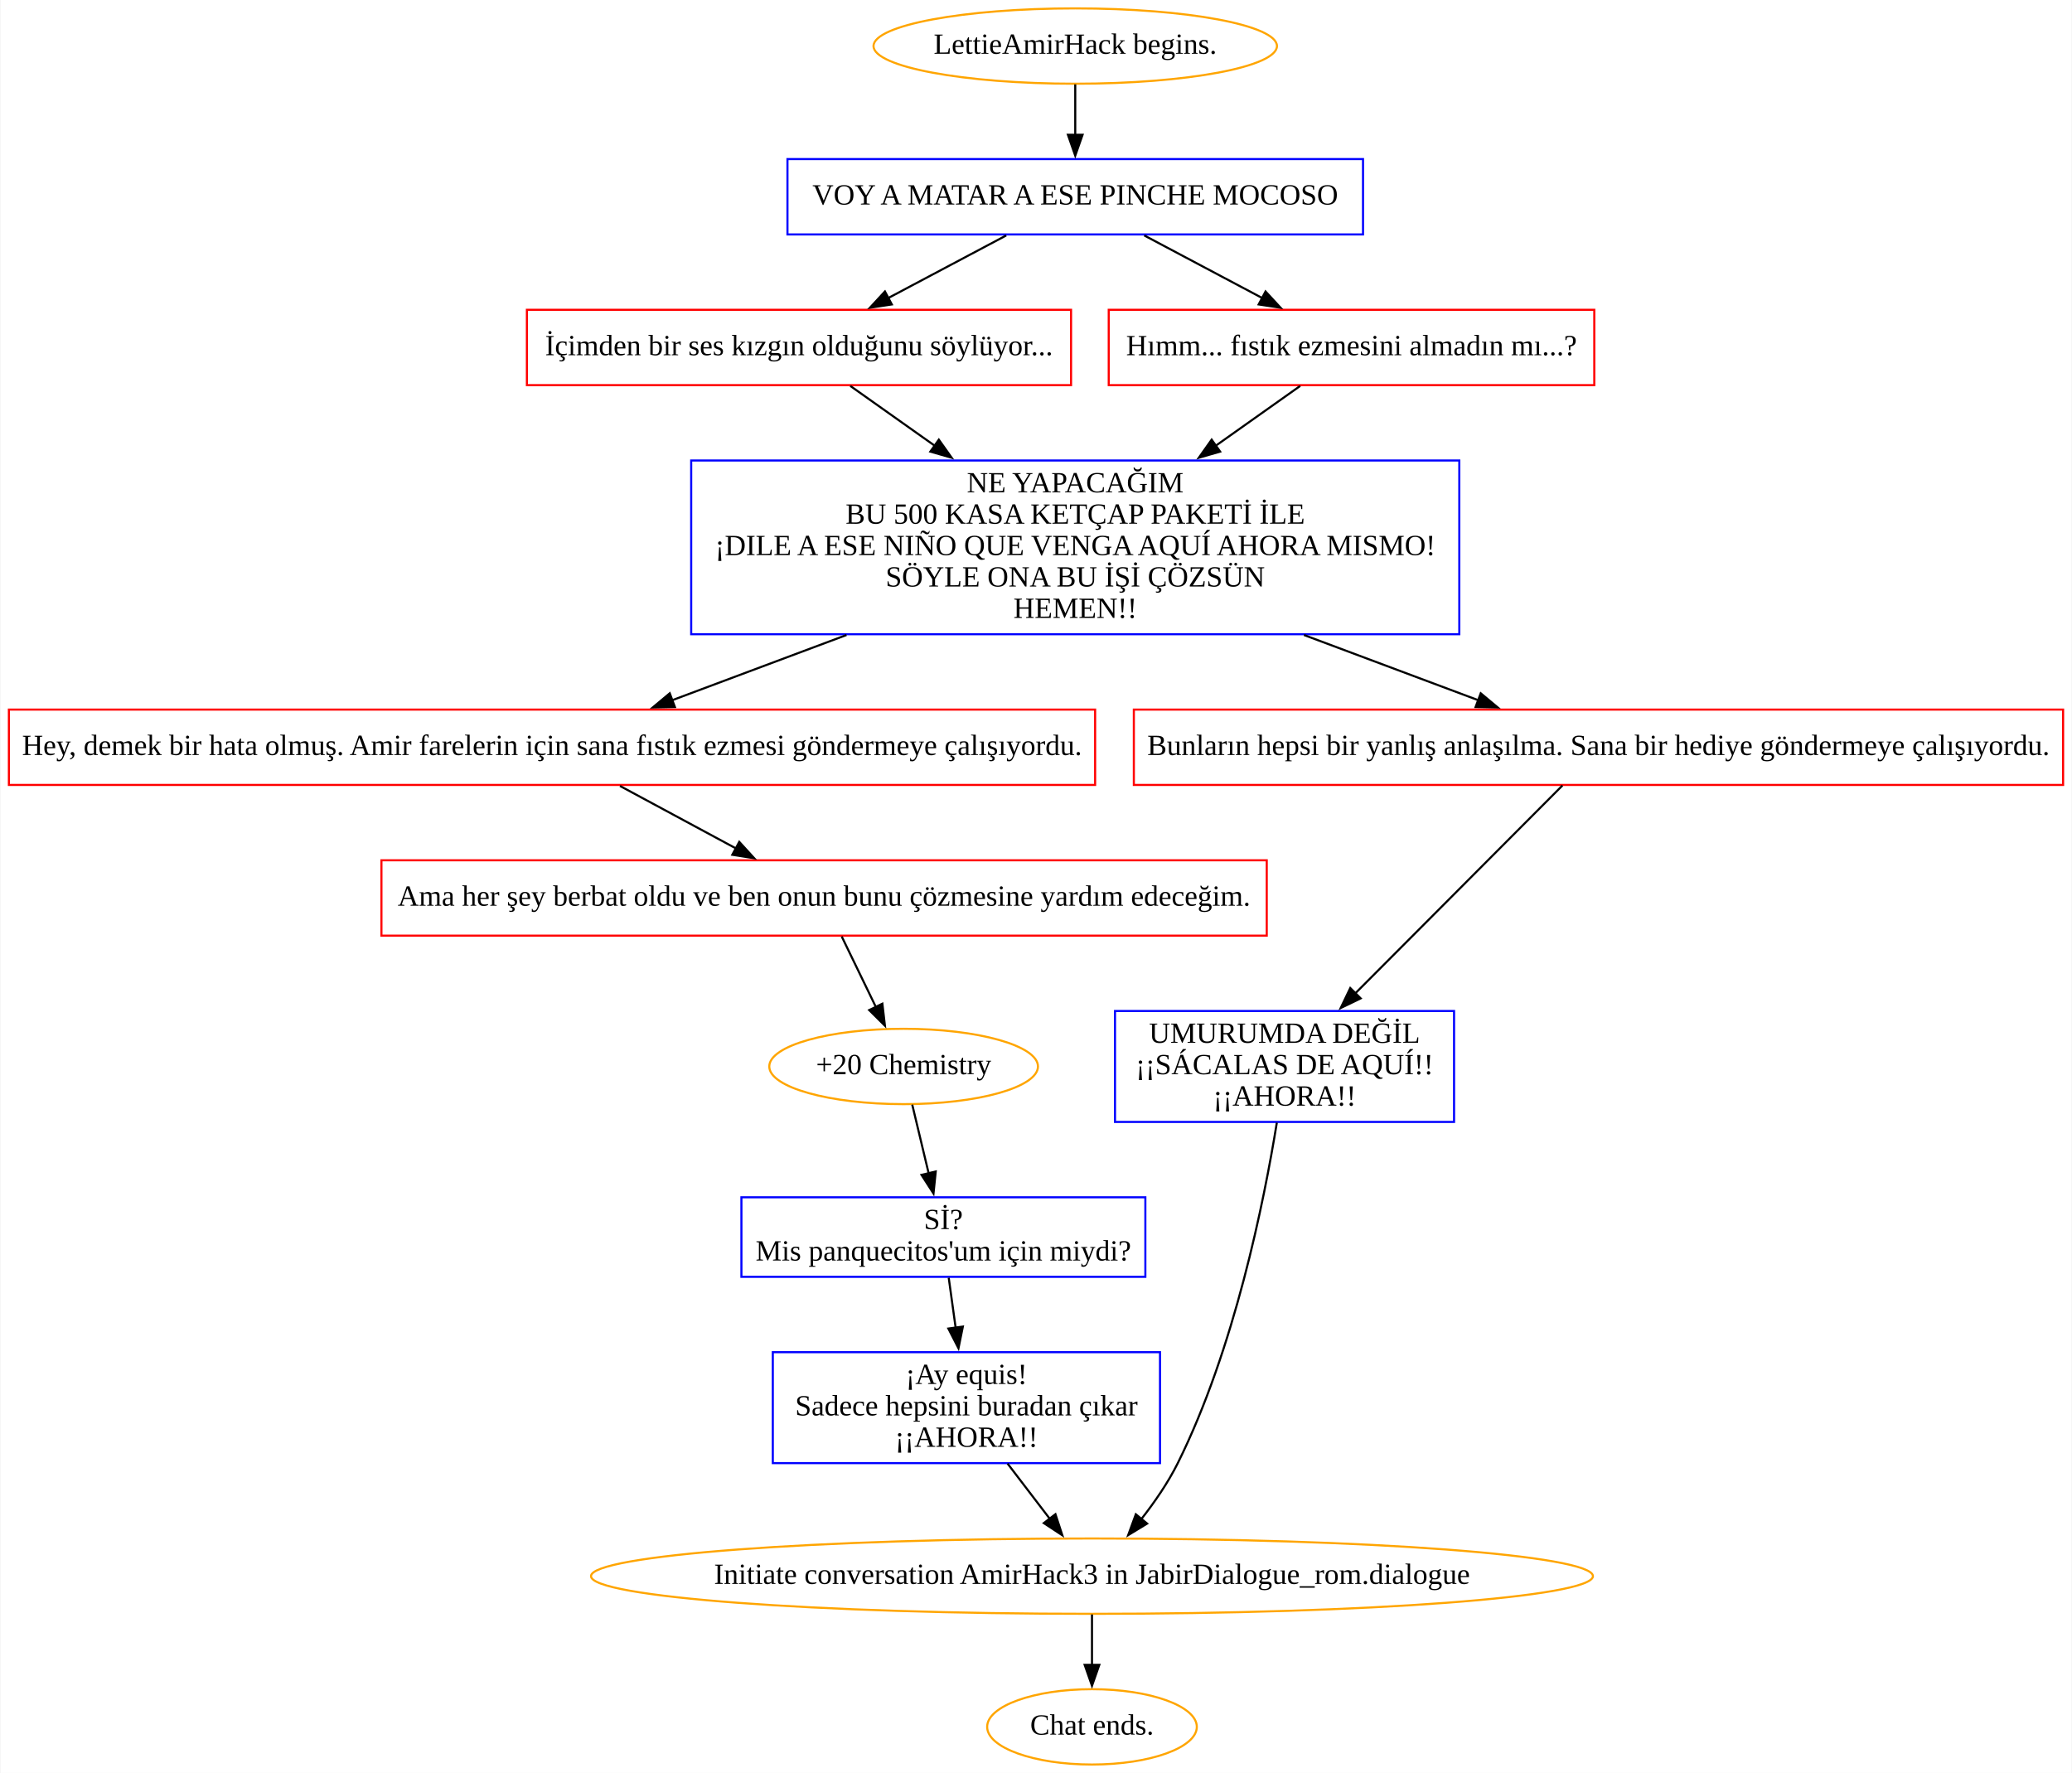
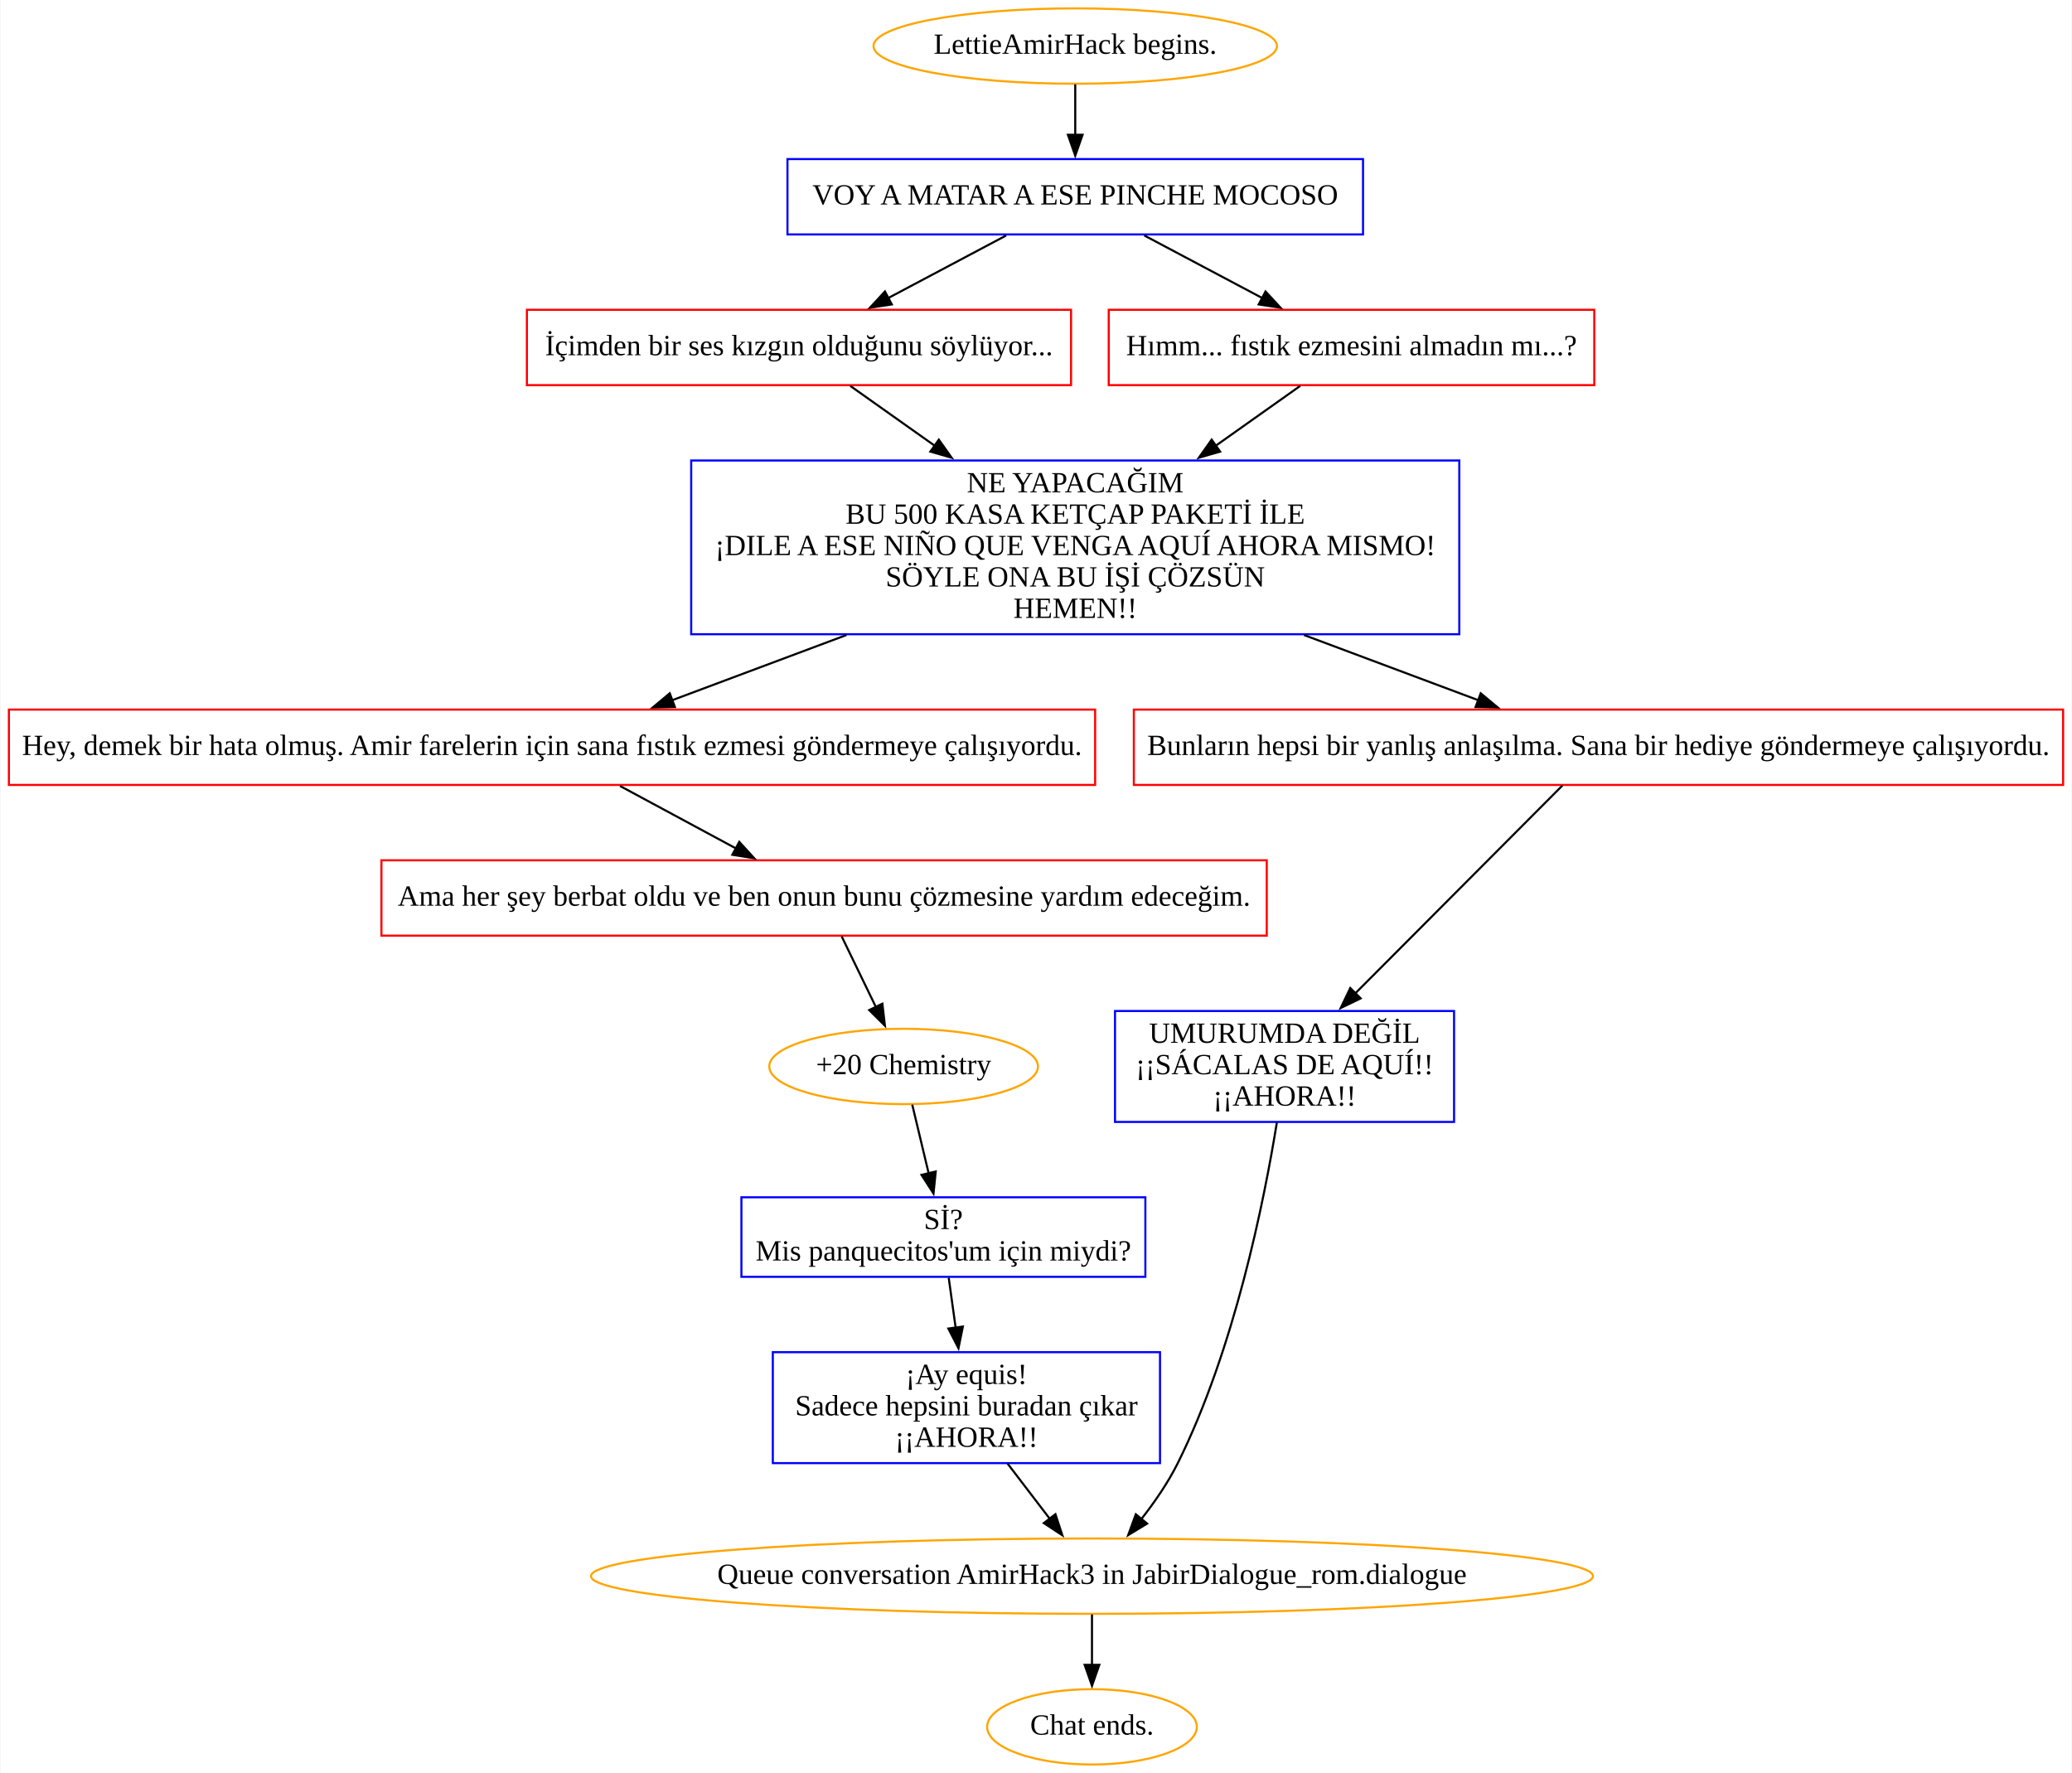
<svg xmlns="http://www.w3.org/2000/svg" width="990pt" height="847pt" viewBox="0.00 0.00 989.50 847.00">
  <g id="graph0" class="graph" transform="scale(1 1) rotate(0) translate(4 843)">
    <polygon fill="white" stroke="none" points="-4,4 -4,-843 985.5,-843 985.5,4 -4,4" />
    <g id="node1" class="node">
      <ellipse fill="none" stroke="orange" cx="509.5" cy="-821" rx="96.38" ry="18" />
      <text text-anchor="middle" x="509.5" y="-817.3" font-family="Times New Roman,serif" font-size="14.00">LettieAmirHack begins.</text>
    </g>
    <g id="node2" class="node">
      <polygon fill="none" stroke="blue" points="647,-767 372,-767 372,-731 647,-731 647,-767" />
      <text text-anchor="middle" x="509.5" y="-745.3" font-family="Times New Roman,serif" font-size="14.00">VOY A MATAR A ESE PINCHE MOCOSO</text>
    </g>
    <g id="edge1" class="edge">
      <path fill="none" stroke="black" d="M509.5,-802.7C509.5,-795.41 509.5,-786.73 509.5,-778.54" />
      <polygon fill="black" stroke="black" points="513,-778.62 509.5,-768.62 506,-778.62 513,-778.62" />
    </g>
    <g id="node3" class="node">
      <polygon fill="none" stroke="red" points="507.5,-695 247.5,-695 247.5,-659 507.5,-659 507.5,-695" />
      <text text-anchor="middle" x="377.5" y="-673.3" font-family="Times New Roman,serif" font-size="14.00">İçimden bir ses kızgın olduğunu söylüyor...</text>
    </g>
    <g id="edge2" class="edge">
      <path fill="none" stroke="black" d="M476.53,-730.52C459.47,-721.47 438.45,-710.32 420.16,-700.62" />
      <polygon fill="black" stroke="black" points="421.86,-697.56 411.39,-695.97 418.58,-703.75 421.86,-697.56" />
    </g>
    <g id="node4" class="node">
      <polygon fill="none" stroke="red" points="757.5,-695 525.5,-695 525.5,-659 757.5,-659 757.5,-695" />
      <text text-anchor="middle" x="641.5" y="-673.3" font-family="Times New Roman,serif" font-size="14.00">Hımm... fıstık ezmesini almadın mı...?</text>
    </g>
    <g id="edge3" class="edge">
      <path fill="none" stroke="black" d="M542.47,-730.52C559.53,-721.47 580.55,-710.32 598.84,-700.62" />
      <polygon fill="black" stroke="black" points="600.42,-703.75 607.61,-695.97 597.14,-697.56 600.42,-703.75" />
    </g>
    <g id="node5" class="node">
      <polygon fill="none" stroke="blue" points="693,-623 326,-623 326,-540 693,-540 693,-623" />
      <text text-anchor="middle" x="509.5" y="-607.8" font-family="Times New Roman,serif" font-size="14.00">NE YAPACAĞIM </text>
      <text text-anchor="middle" x="509.5" y="-592.8" font-family="Times New Roman,serif" font-size="14.00">BU 500 KASA KETÇAP PAKETİ İLE </text>
      <text text-anchor="middle" x="509.5" y="-577.8" font-family="Times New Roman,serif" font-size="14.00">¡DILE A ESE NIÑO QUE VENGA AQUÍ AHORA MISMO! </text>
      <text text-anchor="middle" x="509.5" y="-562.8" font-family="Times New Roman,serif" font-size="14.00">SÖYLE ONA BU İŞİ ÇÖZSÜN </text>
      <text text-anchor="middle" x="509.5" y="-547.8" font-family="Times New Roman,serif" font-size="14.00">HEMEN!!</text>
    </g>
    <g id="edge4" class="edge">
      <path fill="none" stroke="black" d="M402.02,-658.63C413.63,-650.41 428.11,-640.15 442.65,-629.85" />
      <polygon fill="black" stroke="black" points="444.32,-632.96 450.45,-624.32 440.27,-627.25 444.32,-632.96" />
    </g>
    <g id="edge5" class="edge">
      <path fill="none" stroke="black" d="M616.98,-658.63C605.37,-650.41 590.89,-640.15 576.35,-629.85" />
      <polygon fill="black" stroke="black" points="578.73,-627.25 568.55,-624.32 574.68,-632.96 578.73,-627.25" />
    </g>
    <g id="node6" class="node">
      <polygon fill="none" stroke="red" points="519,-504 0,-504 0,-468 519,-468 519,-504" />
      <text text-anchor="middle" x="259.5" y="-482.3" font-family="Times New Roman,serif" font-size="14.00">Hey, demek bir hata olmuş. Amir farelerin için sana fıstık ezmesi göndermeye çalışıyordu.</text>
    </g>
    <g id="edge6" class="edge">
      <path fill="none" stroke="black" d="M400.21,-539.63C371.48,-528.88 341.63,-517.72 316.85,-508.45" />
      <polygon fill="black" stroke="black" points="318.22,-505.22 307.62,-505 315.76,-511.78 318.22,-505.22" />
    </g>
    <g id="node7" class="node">
      <polygon fill="none" stroke="red" points="981.5,-504 537.5,-504 537.5,-468 981.5,-468 981.5,-504" />
      <text text-anchor="middle" x="759.5" y="-482.3" font-family="Times New Roman,serif" font-size="14.00">Bunların hepsi bir yanlış anlaşılma. Sana bir hediye göndermeye çalışıyordu.</text>
    </g>
    <g id="edge7" class="edge">
      <path fill="none" stroke="black" d="M618.79,-539.63C647.52,-528.88 677.37,-517.72 702.15,-508.45" />
      <polygon fill="black" stroke="black" points="703.24,-511.78 711.38,-505 700.78,-505.22 703.24,-511.78" />
    </g>
    <g id="node8" class="node">
      <polygon fill="none" stroke="red" points="601,-432 178,-432 178,-396 601,-396 601,-432" />
      <text text-anchor="middle" x="389.5" y="-410.3" font-family="Times New Roman,serif" font-size="14.00">Ama her şey berbat oldu ve ben onun bunu çözmesine yardım edeceğim.</text>
    </g>
    <g id="edge8" class="edge">
      <path fill="none" stroke="black" d="M291.97,-467.52C308.77,-458.47 329.48,-447.32 347.48,-437.62" />
      <polygon fill="black" stroke="black" points="348.97,-440.8 356.11,-432.98 345.65,-434.64 348.97,-440.8" />
    </g>
    <g id="node9" class="node">
      <polygon fill="none" stroke="blue" points="690.5,-360 528.5,-360 528.5,-307 690.5,-307 690.5,-360" />
      <text text-anchor="middle" x="609.5" y="-344.8" font-family="Times New Roman,serif" font-size="14.00">UMURUMDA DEĞİL </text>
      <text text-anchor="middle" x="609.5" y="-329.8" font-family="Times New Roman,serif" font-size="14.00">¡¡SÁCALAS DE AQUÍ!! </text>
      <text text-anchor="middle" x="609.5" y="-314.8" font-family="Times New Roman,serif" font-size="14.00">¡¡AHORA!!</text>
    </g>
    <g id="edge9" class="edge">
      <path fill="none" stroke="black" d="M742.29,-467.74C718.2,-443.57 673.93,-399.15 643.16,-368.28" />
      <polygon fill="black" stroke="black" points="645.87,-366.03 636.33,-361.42 640.91,-370.97 645.87,-366.03" />
    </g>
    <g id="node10" class="node">
      <ellipse fill="none" stroke="orange" cx="427.5" cy="-333.5" rx="64.19" ry="18" />
      <text text-anchor="middle" x="427.5" y="-329.8" font-family="Times New Roman,serif" font-size="14.00">+20 Chemistry</text>
    </g>
    <g id="edge10" class="edge">
      <path fill="none" stroke="black" d="M397.93,-395.58C402.74,-385.65 408.87,-372.99 414.3,-361.78" />
      <polygon fill="black" stroke="black" points="417.35,-363.49 418.56,-352.97 411.05,-360.44 417.35,-363.49" />
    </g>
    <g id="node11" class="node">
      <ellipse fill="none" stroke="orange" cx="517.5" cy="-90" rx="239.36" ry="18" />
-       <text text-anchor="middle" x="517.5" y="-86.3" font-family="Times New Roman,serif" font-size="14.00">Initiate conversation AmirHack3 in JabirDialogue_rom.dialogue</text>
+       <text text-anchor="middle" x="517.5" y="-86.3" font-family="Times New Roman,serif" font-size="14.00">Queue conversation AmirHack3 in JabirDialogue_rom.dialogue</text>
    </g>
    <g id="edge11" class="edge">
      <path fill="none" stroke="black" d="M605.82,-306.66C599.76,-269.24 585.59,-198.49 558.5,-144 553.83,-134.61 547.37,-125.27 540.96,-117.1" />
      <polygon fill="black" stroke="black" points="543.85,-115.11 534.8,-109.61 538.45,-119.56 543.85,-115.11" />
    </g>
    <g id="node12" class="node">
      <polygon fill="none" stroke="blue" points="543,-271 350,-271 350,-233 543,-233 543,-271" />
      <text text-anchor="middle" x="446.5" y="-255.8" font-family="Times New Roman,serif" font-size="14.00">Sİ? </text>
      <text text-anchor="middle" x="446.5" y="-240.8" font-family="Times New Roman,serif" font-size="14.00">Mis panquecitos'um için miydi?</text>
    </g>
    <g id="edge12" class="edge">
      <path fill="none" stroke="black" d="M431.62,-315.25C433.92,-305.62 436.85,-293.37 439.5,-282.29" />
      <polygon fill="black" stroke="black" points="442.85,-283.33 441.77,-272.8 436.04,-281.71 442.85,-283.33" />
    </g>
    <g id="node13" class="node">
      <ellipse fill="none" stroke="orange" cx="517.5" cy="-18" rx="50.09" ry="18" />
      <text text-anchor="middle" x="517.5" y="-14.3" font-family="Times New Roman,serif" font-size="14.00">Chat ends.</text>
    </g>
    <g id="edge13" class="edge">
      <path fill="none" stroke="black" d="M517.5,-71.7C517.5,-64.41 517.5,-55.73 517.5,-47.54" />
      <polygon fill="black" stroke="black" points="521,-47.62 517.5,-37.62 514,-47.62 521,-47.62" />
    </g>
    <g id="node14" class="node">
      <polygon fill="none" stroke="blue" points="550,-197 365,-197 365,-144 550,-144 550,-197" />
      <text text-anchor="middle" x="457.5" y="-181.8" font-family="Times New Roman,serif" font-size="14.00">¡Ay equis! </text>
      <text text-anchor="middle" x="457.5" y="-166.8" font-family="Times New Roman,serif" font-size="14.00">Sadece hepsini buradan çıkar </text>
      <text text-anchor="middle" x="457.5" y="-151.8" font-family="Times New Roman,serif" font-size="14.00">¡¡AHORA!!</text>
    </g>
    <g id="edge14" class="edge">
      <path fill="none" stroke="black" d="M449.05,-232.56C450.05,-225.37 451.22,-216.86 452.38,-208.51" />
      <polygon fill="black" stroke="black" points="455.81,-209.25 453.71,-198.87 448.88,-208.29 455.81,-209.25" />
    </g>
    <g id="edge15" class="edge">
      <path fill="none" stroke="black" d="M477.15,-143.8C483.6,-135.35 490.79,-125.95 497.29,-117.45" />
      <polygon fill="black" stroke="black" points="500.04,-119.6 503.33,-109.53 494.48,-115.35 500.04,-119.6" />
    </g>
  </g>
</svg>
